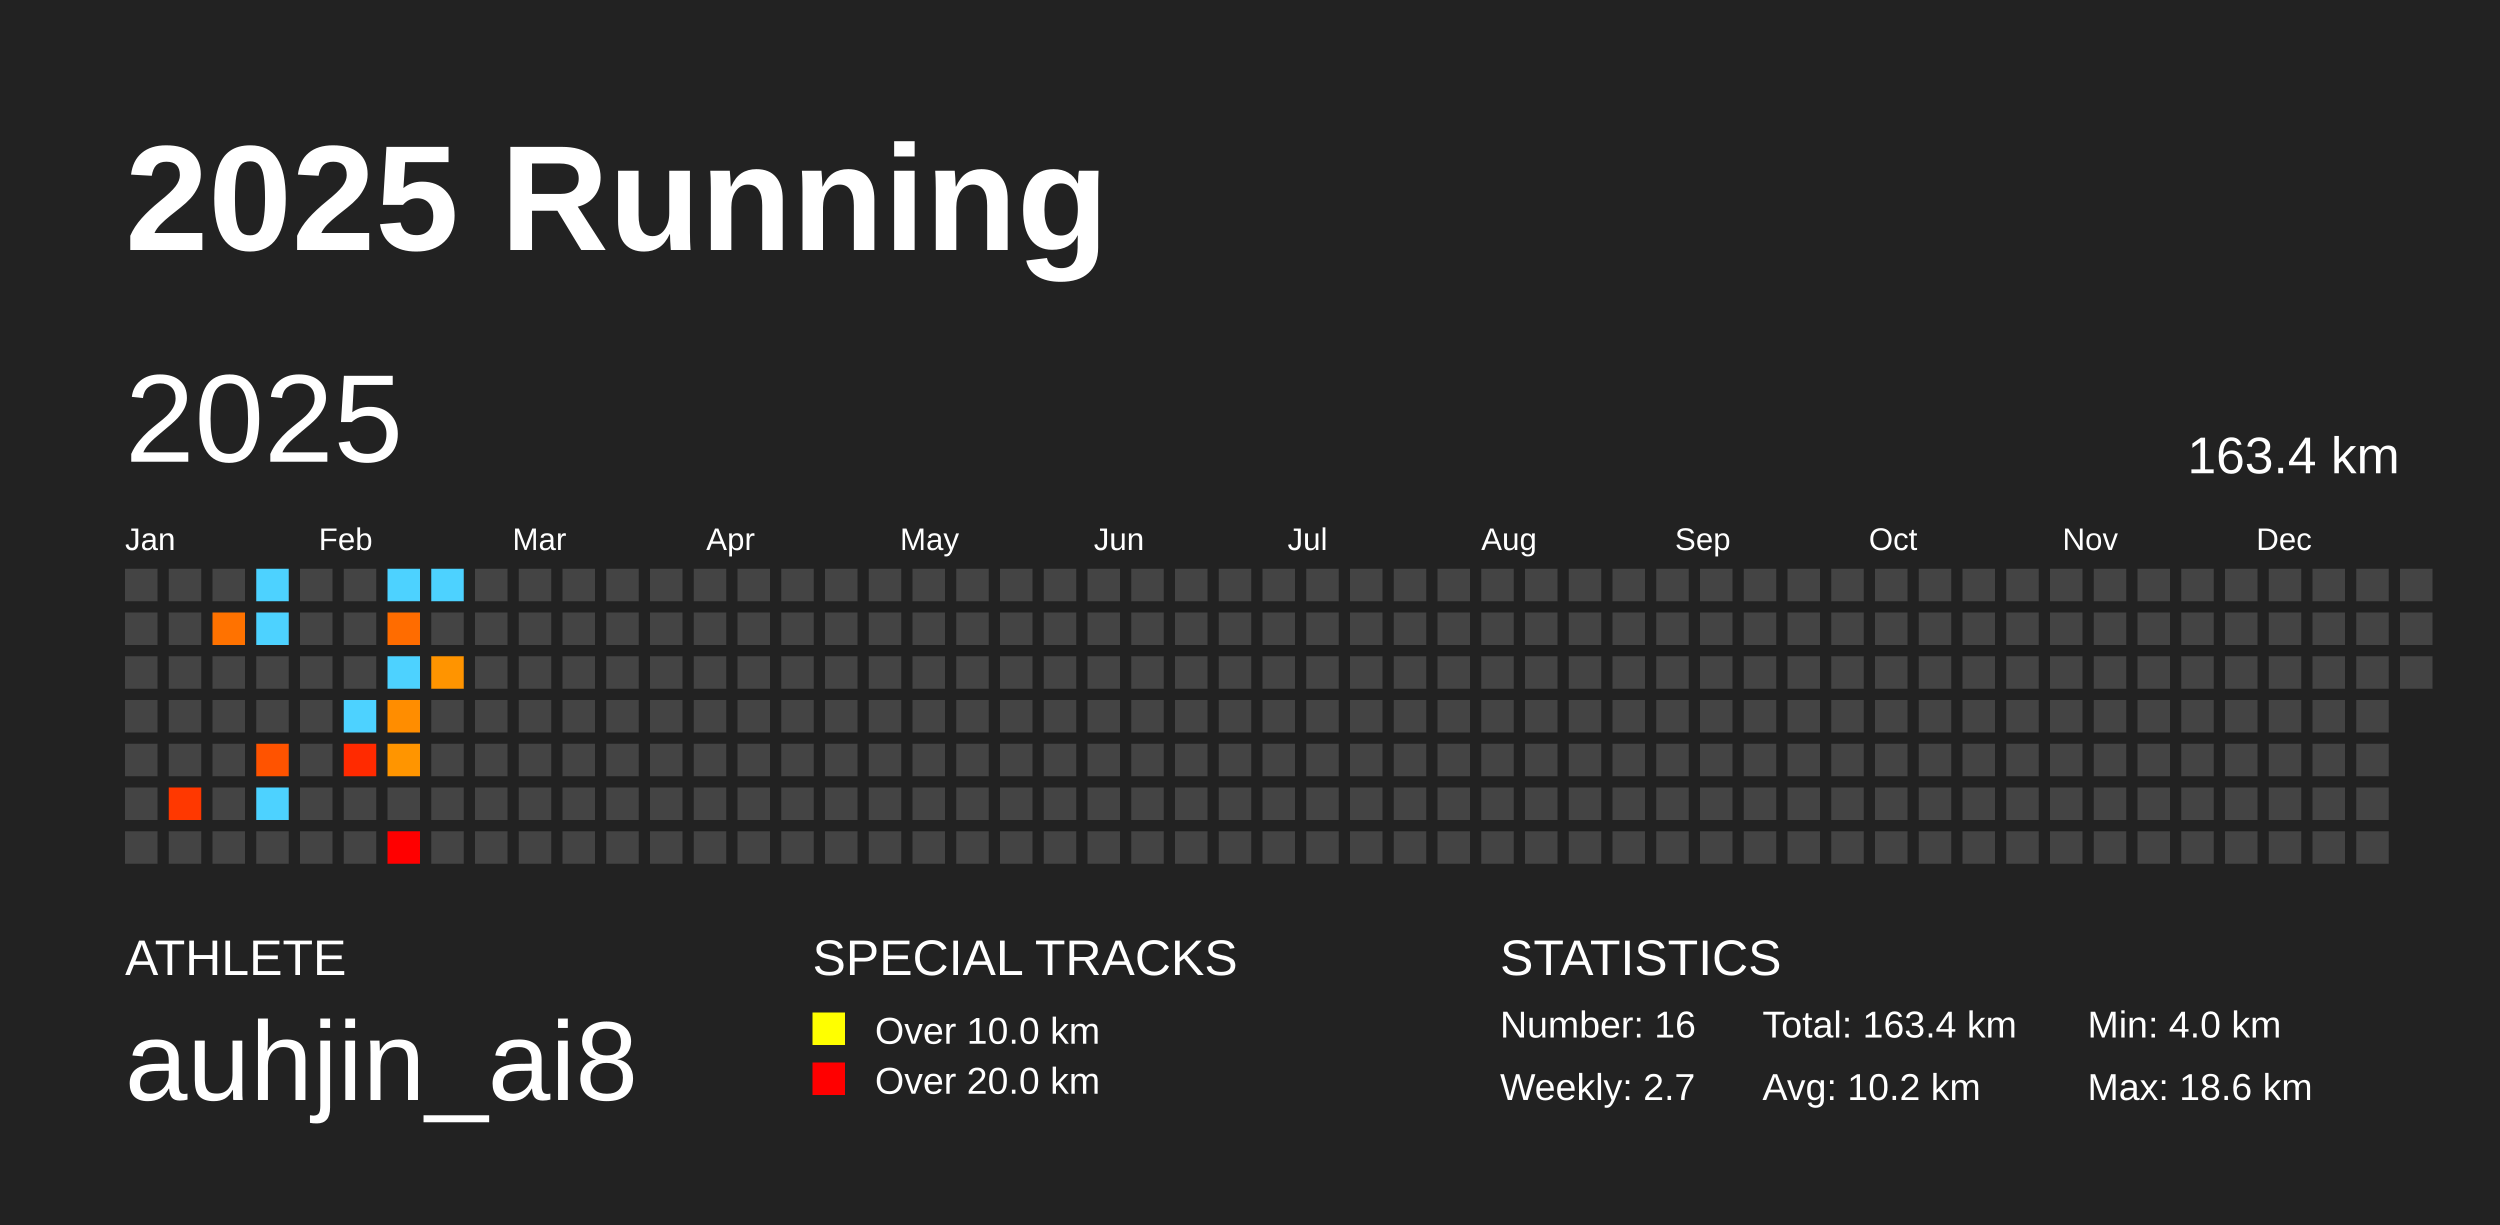
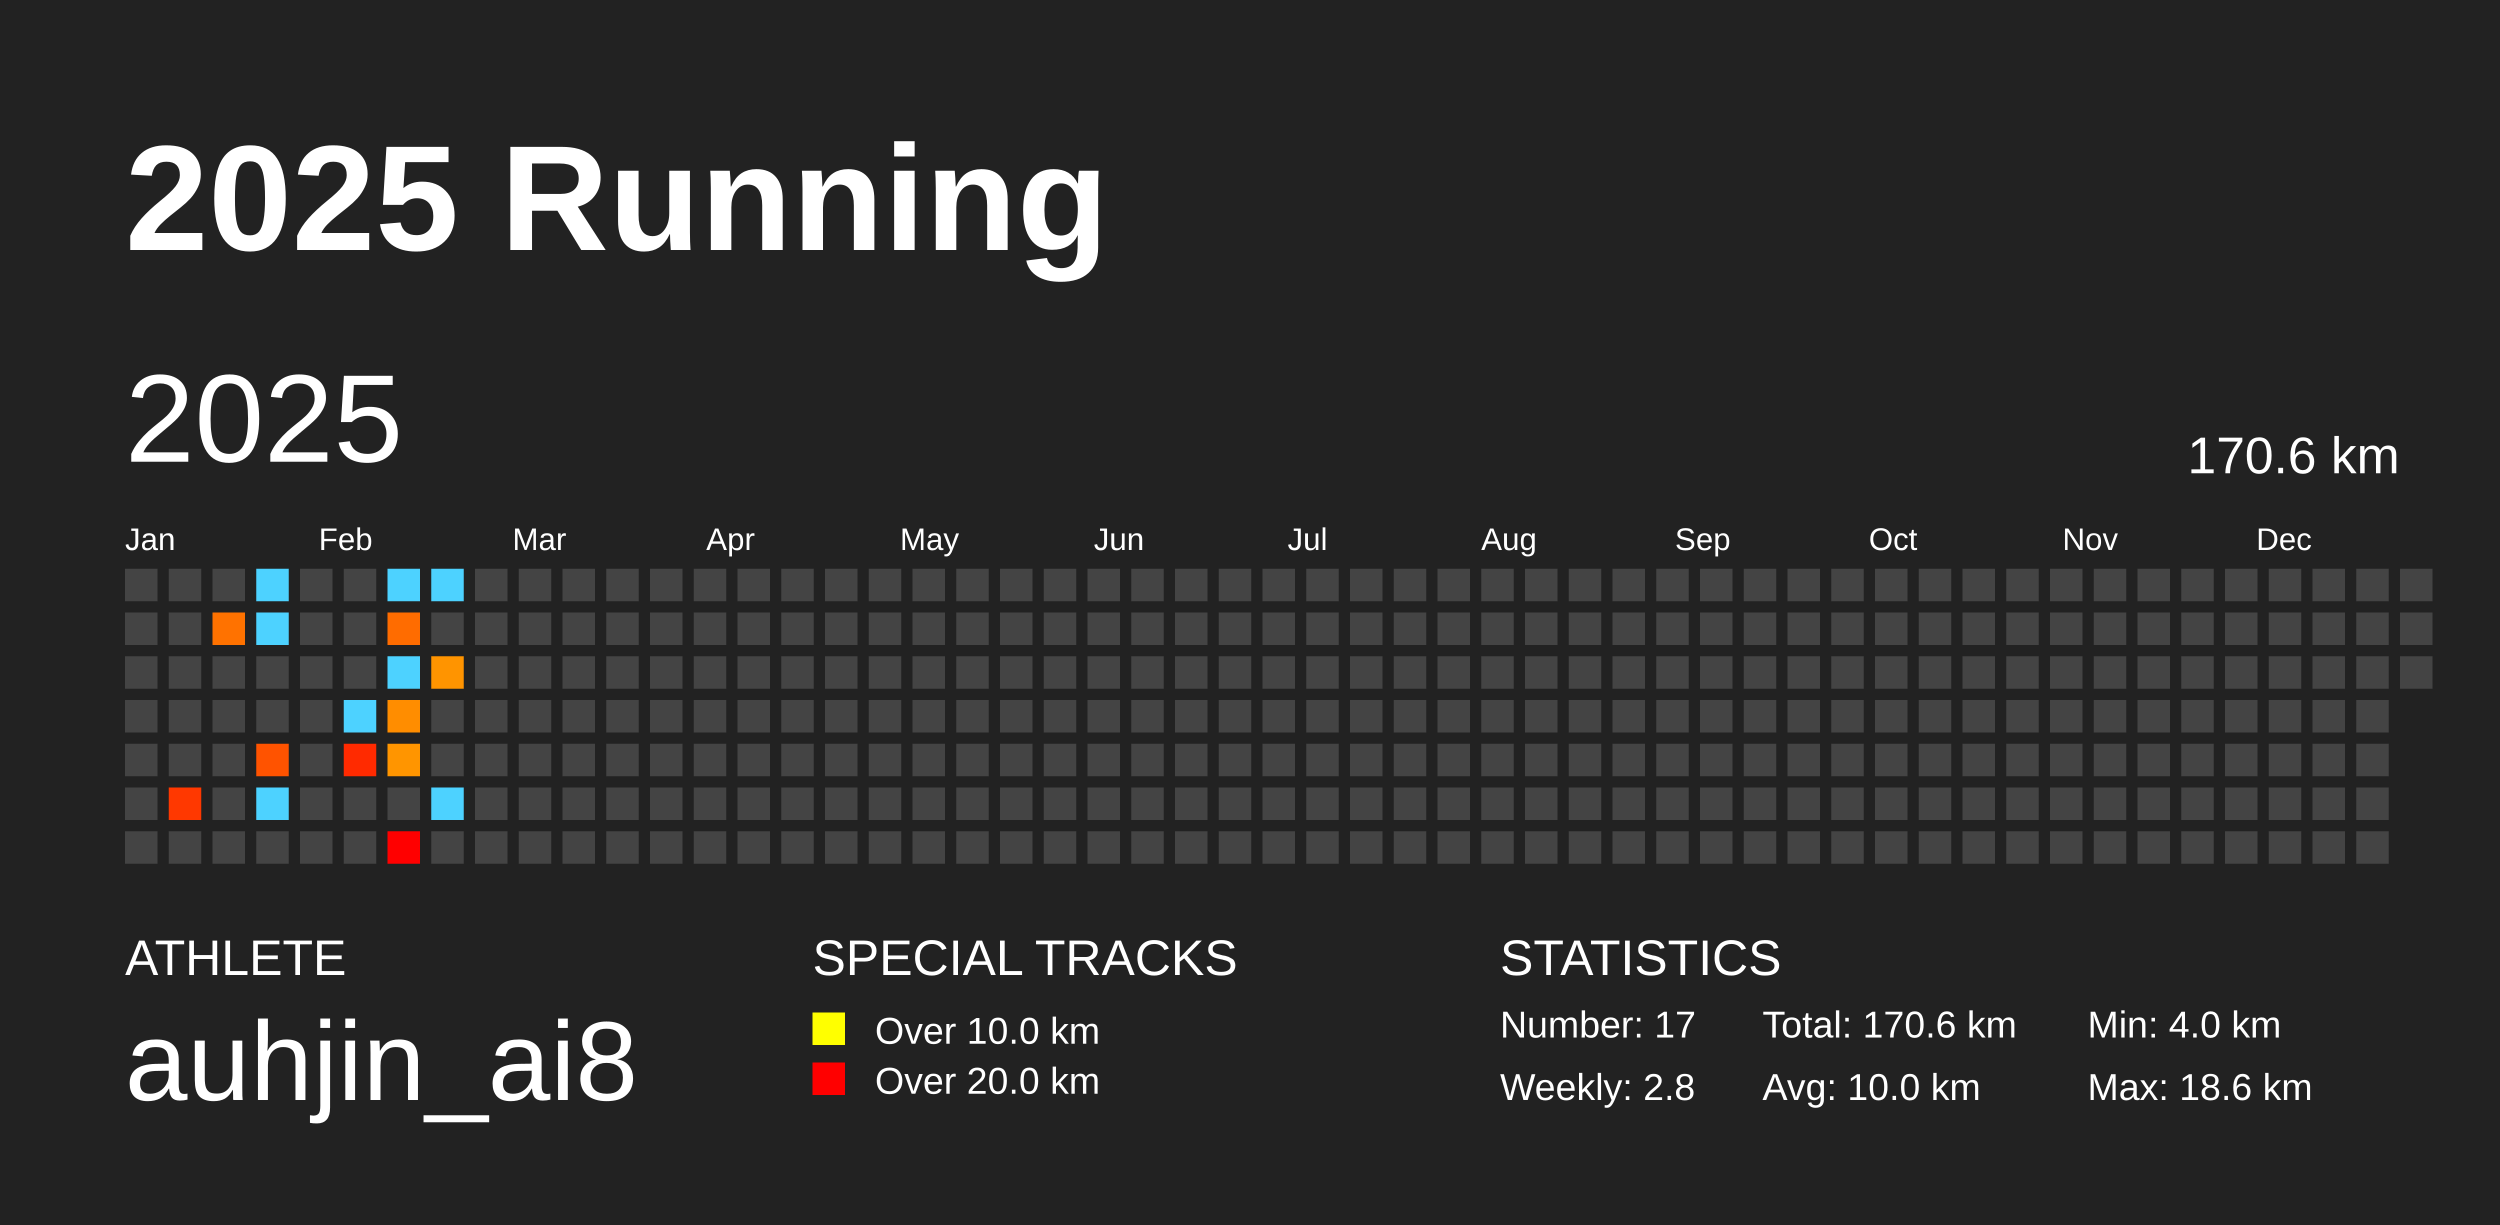
<svg xmlns="http://www.w3.org/2000/svg" baseProfile="full" height="98mm" version="1.1" viewBox="0,0,200,98" width="200mm">
  <defs />
  <rect fill="#222222" height="98" width="200" x="0" y="0" />
  <text fill="#FFFFFF" style="font-size:12px; font-family:Arial; font-weight:bold;" x="10" y="20">2025 Running</text>
  <text fill="#FFFFFF" style="font-size:4px; font-family:Arial" x="10" y="78">ATHLETE</text>
  <text fill="#FFFFFF" style="font-size:9px; font-family:Arial" x="10" y="88">auhjin_ai8</text>
  <text fill="#FFFFFF" style="font-size:4px; font-family:Arial" x="65" y="78">SPECIAL TRACKS</text>
  <rect fill="yellow" height="2.6" width="2.6" x="65" y="81" />
  <text fill="#FFFFFF" style="font-size:3px; font-family:Arial" x="70" y="83.5">Over 10.0 km</text>
  <rect fill="red" height="2.6" width="2.6" x="65" y="85" />
  <text fill="#FFFFFF" style="font-size:3px; font-family:Arial" x="70" y="87.5">Over 20.0 km</text>
  <text fill="#FFFFFF" style="font-size:4px; font-family:Arial" x="120" y="78">STATISTICS</text>
-   <text fill="#FFFFFF" style="font-size:3px; font-family:Arial" x="120" y="83">Number: 16</text>
-   <text fill="#FFFFFF" style="font-size:3px; font-family:Arial" x="120" y="88">Weekly: 2.7</text>
-   <text fill="#FFFFFF" style="font-size:3px; font-family:Arial" x="141" y="83">Total: 163.4 km</text>
-   <text fill="#FFFFFF" style="font-size:3px; font-family:Arial" x="141" y="88">Avg: 10.2 km</text>
+   <text fill="#FFFFFF" style="font-size:3px; font-family:Arial" x="120" y="83">Number: 17</text>
+   <text fill="#FFFFFF" style="font-size:3px; font-family:Arial" x="120" y="88">Weekly: 2.8</text>
+   <text fill="#FFFFFF" style="font-size:3px; font-family:Arial" x="141" y="83">Total: 170.6 km</text>
+   <text fill="#FFFFFF" style="font-size:3px; font-family:Arial" x="141" y="88">Avg: 10.0 km</text>
  <text fill="#FFFFFF" style="font-size:3px; font-family:Arial" x="167" y="83">Min: 4.0 km</text>
  <text fill="#FFFFFF" style="font-size:3px; font-family:Arial" x="167" y="88">Max: 18.6 km</text>
  <text dominant-baseline="hanging" fill="#FFFFFF" style="font-size:10.0px; font-family:Arial;" x="10" y="30">2025</text>
-   <text dominant-baseline="hanging" fill="#FFFFFF" style="font-size:4.125px; font-family:Arial;" x="175" y="35">163.4 km</text>
+   <text dominant-baseline="hanging" fill="#FFFFFF" style="font-size:4.125px; font-family:Arial;" x="175" y="35">170.6 km</text>
  <text fill="#FFFFFF" style="font-size:2.5px; font-family:Arial" x="10.0" y="44">Jan</text>
  <text fill="#FFFFFF" style="font-size:2.5px; font-family:Arial" x="25.5" y="44">Feb</text>
  <text fill="#FFFFFF" style="font-size:2.5px; font-family:Arial" x="41.0" y="44">Mar</text>
  <text fill="#FFFFFF" style="font-size:2.5px; font-family:Arial" x="56.5" y="44">Apr</text>
  <text fill="#FFFFFF" style="font-size:2.5px; font-family:Arial" x="72.0" y="44">May</text>
  <text fill="#FFFFFF" style="font-size:2.5px; font-family:Arial" x="87.5" y="44">Jun</text>
  <text fill="#FFFFFF" style="font-size:2.5px; font-family:Arial" x="103.0" y="44">Jul</text>
  <text fill="#FFFFFF" style="font-size:2.5px; font-family:Arial" x="118.5" y="44">Aug</text>
  <text fill="#FFFFFF" style="font-size:2.5px; font-family:Arial" x="134.0" y="44">Sep</text>
  <text fill="#FFFFFF" style="font-size:2.5px; font-family:Arial" x="149.5" y="44">Oct</text>
  <text fill="#FFFFFF" style="font-size:2.5px; font-family:Arial" x="165.0" y="44">Nov</text>
  <text fill="#FFFFFF" style="font-size:2.5px; font-family:Arial" x="180.5" y="44">Dec</text>
  <rect fill="#444444" height="2.6" width="2.6" x="10.0" y="45.5" />
  <rect fill="#444444" height="2.6" width="2.6" x="10.0" y="49.0" />
  <rect fill="#444444" height="2.6" width="2.6" x="10.0" y="52.5" />
  <rect fill="#444444" height="2.6" width="2.6" x="10.0" y="56.0" />
  <rect fill="#444444" height="2.6" width="2.6" x="10.0" y="59.5" />
  <rect fill="#444444" height="2.6" width="2.6" x="10.0" y="63.0" />
  <rect fill="#444444" height="2.6" width="2.6" x="10.0" y="66.5" />
  <rect fill="#444444" height="2.6" width="2.6" x="13.5" y="45.5" />
  <rect fill="#444444" height="2.6" width="2.6" x="13.5" y="49.0" />
  <rect fill="#444444" height="2.6" width="2.6" x="13.5" y="52.5" />
  <rect fill="#444444" height="2.6" width="2.6" x="13.5" y="56.0" />
  <rect fill="#444444" height="2.6" width="2.6" x="13.5" y="59.5" />
  <rect fill="#ff3800" height="2.6" width="2.6" x="13.5" y="63.0" />
  <rect fill="#444444" height="2.6" width="2.6" x="13.5" y="66.5" />
  <rect fill="#444444" height="2.6" width="2.6" x="17.0" y="45.5" />
  <rect fill="#ff7200" height="2.6" width="2.6" x="17.0" y="49.0" />
  <rect fill="#444444" height="2.6" width="2.6" x="17.0" y="52.5" />
  <rect fill="#444444" height="2.6" width="2.6" x="17.0" y="56.0" />
  <rect fill="#444444" height="2.6" width="2.6" x="17.0" y="59.5" />
  <rect fill="#444444" height="2.6" width="2.6" x="17.0" y="63.0" />
  <rect fill="#444444" height="2.6" width="2.6" x="17.0" y="66.5" />
  <rect fill="#4dd2ff" height="2.6" width="2.6" x="20.5" y="45.5" />
  <rect fill="#4dd2ff" height="2.6" width="2.6" x="20.5" y="49.0" />
  <rect fill="#444444" height="2.6" width="2.6" x="20.5" y="52.5" />
  <rect fill="#444444" height="2.6" width="2.6" x="20.5" y="56.0" />
  <rect fill="#ff5300" height="2.6" width="2.6" x="20.5" y="59.5" />
  <rect fill="#4dd2ff" height="2.6" width="2.6" x="20.5" y="63.0" />
  <rect fill="#444444" height="2.6" width="2.6" x="20.5" y="66.5" />
  <rect fill="#444444" height="2.6" width="2.6" x="24.0" y="45.5" />
  <rect fill="#444444" height="2.6" width="2.6" x="24.0" y="49.0" />
  <rect fill="#444444" height="2.6" width="2.6" x="24.0" y="52.5" />
  <rect fill="#444444" height="2.6" width="2.6" x="24.0" y="56.0" />
  <rect fill="#444444" height="2.6" width="2.6" x="24.0" y="59.5" />
  <rect fill="#444444" height="2.6" width="2.6" x="24.0" y="63.0" />
  <rect fill="#444444" height="2.6" width="2.6" x="24.0" y="66.5" />
  <rect fill="#444444" height="2.6" width="2.6" x="27.5" y="45.5" />
  <rect fill="#444444" height="2.6" width="2.6" x="27.5" y="49.0" />
  <rect fill="#444444" height="2.6" width="2.6" x="27.5" y="52.5" />
  <rect fill="#4dd2ff" height="2.6" width="2.6" x="27.5" y="56.0" />
  <rect fill="#ff2a00" height="2.6" width="2.6" x="27.5" y="59.5" />
  <rect fill="#444444" height="2.6" width="2.6" x="27.5" y="63.0" />
  <rect fill="#444444" height="2.6" width="2.6" x="27.5" y="66.5" />
  <rect fill="#4dd2ff" height="2.6" width="2.6" x="31.0" y="45.5" />
  <rect fill="#ff6c00" height="2.6" width="2.6" x="31.0" y="49.0" />
  <rect fill="#4dd2ff" height="2.6" width="2.6" x="31.0" y="52.5" />
  <rect fill="#ff8d00" height="2.6" width="2.6" x="31.0" y="56.0" />
  <rect fill="#ff9500" height="2.6" width="2.6" x="31.0" y="59.5" />
  <rect fill="#444444" height="2.6" width="2.6" x="31.0" y="63.0" />
  <rect fill="#ff0000" height="2.6" width="2.6" x="31.0" y="66.5" />
  <rect fill="#4dd2ff" height="2.6" width="2.6" x="34.5" y="45.5" />
  <rect fill="#444444" height="2.6" width="2.6" x="34.5" y="49.0" />
  <rect fill="#ff9400" height="2.6" width="2.6" x="34.5" y="52.5" />
  <rect fill="#444444" height="2.6" width="2.6" x="34.5" y="56.0" />
  <rect fill="#444444" height="2.6" width="2.6" x="34.5" y="59.5" />
-   <rect fill="#444444" height="2.6" width="2.6" x="34.5" y="63.0" />
+   <rect fill="#4dd2ff" height="2.6" width="2.6" x="34.5" y="63.0" />
  <rect fill="#444444" height="2.6" width="2.6" x="34.5" y="66.5" />
  <rect fill="#444444" height="2.6" width="2.6" x="38.0" y="45.5" />
  <rect fill="#444444" height="2.6" width="2.6" x="38.0" y="49.0" />
  <rect fill="#444444" height="2.6" width="2.6" x="38.0" y="52.5" />
  <rect fill="#444444" height="2.6" width="2.6" x="38.0" y="56.0" />
  <rect fill="#444444" height="2.6" width="2.6" x="38.0" y="59.5" />
  <rect fill="#444444" height="2.6" width="2.6" x="38.0" y="63.0" />
  <rect fill="#444444" height="2.6" width="2.6" x="38.0" y="66.5" />
  <rect fill="#444444" height="2.6" width="2.6" x="41.5" y="45.5" />
  <rect fill="#444444" height="2.6" width="2.6" x="41.5" y="49.0" />
  <rect fill="#444444" height="2.6" width="2.6" x="41.5" y="52.5" />
  <rect fill="#444444" height="2.6" width="2.6" x="41.5" y="56.0" />
  <rect fill="#444444" height="2.6" width="2.6" x="41.5" y="59.5" />
  <rect fill="#444444" height="2.6" width="2.6" x="41.5" y="63.0" />
  <rect fill="#444444" height="2.6" width="2.6" x="41.5" y="66.5" />
  <rect fill="#444444" height="2.6" width="2.6" x="45.0" y="45.5" />
  <rect fill="#444444" height="2.6" width="2.6" x="45.0" y="49.0" />
  <rect fill="#444444" height="2.6" width="2.6" x="45.0" y="52.5" />
  <rect fill="#444444" height="2.6" width="2.6" x="45.0" y="56.0" />
  <rect fill="#444444" height="2.6" width="2.6" x="45.0" y="59.5" />
  <rect fill="#444444" height="2.6" width="2.6" x="45.0" y="63.0" />
  <rect fill="#444444" height="2.6" width="2.6" x="45.0" y="66.5" />
  <rect fill="#444444" height="2.6" width="2.6" x="48.5" y="45.5" />
  <rect fill="#444444" height="2.6" width="2.6" x="48.5" y="49.0" />
  <rect fill="#444444" height="2.6" width="2.6" x="48.5" y="52.5" />
  <rect fill="#444444" height="2.6" width="2.6" x="48.5" y="56.0" />
  <rect fill="#444444" height="2.6" width="2.6" x="48.5" y="59.5" />
  <rect fill="#444444" height="2.6" width="2.6" x="48.5" y="63.0" />
  <rect fill="#444444" height="2.6" width="2.6" x="48.5" y="66.5" />
  <rect fill="#444444" height="2.6" width="2.6" x="52.0" y="45.5" />
  <rect fill="#444444" height="2.6" width="2.6" x="52.0" y="49.0" />
  <rect fill="#444444" height="2.6" width="2.6" x="52.0" y="52.5" />
  <rect fill="#444444" height="2.6" width="2.6" x="52.0" y="56.0" />
  <rect fill="#444444" height="2.6" width="2.6" x="52.0" y="59.5" />
  <rect fill="#444444" height="2.6" width="2.6" x="52.0" y="63.0" />
  <rect fill="#444444" height="2.6" width="2.6" x="52.0" y="66.5" />
  <rect fill="#444444" height="2.6" width="2.6" x="55.5" y="45.5" />
  <rect fill="#444444" height="2.6" width="2.6" x="55.5" y="49.0" />
  <rect fill="#444444" height="2.6" width="2.6" x="55.5" y="52.5" />
  <rect fill="#444444" height="2.6" width="2.6" x="55.5" y="56.0" />
  <rect fill="#444444" height="2.6" width="2.6" x="55.5" y="59.5" />
  <rect fill="#444444" height="2.6" width="2.6" x="55.5" y="63.0" />
  <rect fill="#444444" height="2.6" width="2.6" x="55.5" y="66.5" />
  <rect fill="#444444" height="2.6" width="2.6" x="59.0" y="45.5" />
  <rect fill="#444444" height="2.6" width="2.6" x="59.0" y="49.0" />
  <rect fill="#444444" height="2.6" width="2.6" x="59.0" y="52.5" />
  <rect fill="#444444" height="2.6" width="2.6" x="59.0" y="56.0" />
  <rect fill="#444444" height="2.6" width="2.6" x="59.0" y="59.5" />
  <rect fill="#444444" height="2.6" width="2.6" x="59.0" y="63.0" />
  <rect fill="#444444" height="2.6" width="2.6" x="59.0" y="66.5" />
  <rect fill="#444444" height="2.6" width="2.6" x="62.5" y="45.5" />
  <rect fill="#444444" height="2.6" width="2.6" x="62.5" y="49.0" />
  <rect fill="#444444" height="2.6" width="2.6" x="62.5" y="52.5" />
  <rect fill="#444444" height="2.6" width="2.6" x="62.5" y="56.0" />
  <rect fill="#444444" height="2.6" width="2.6" x="62.5" y="59.5" />
  <rect fill="#444444" height="2.6" width="2.6" x="62.5" y="63.0" />
  <rect fill="#444444" height="2.6" width="2.6" x="62.5" y="66.5" />
  <rect fill="#444444" height="2.6" width="2.6" x="66.0" y="45.5" />
  <rect fill="#444444" height="2.6" width="2.6" x="66.0" y="49.0" />
  <rect fill="#444444" height="2.6" width="2.6" x="66.0" y="52.5" />
  <rect fill="#444444" height="2.6" width="2.6" x="66.0" y="56.0" />
  <rect fill="#444444" height="2.6" width="2.6" x="66.0" y="59.5" />
  <rect fill="#444444" height="2.6" width="2.6" x="66.0" y="63.0" />
  <rect fill="#444444" height="2.6" width="2.6" x="66.0" y="66.5" />
  <rect fill="#444444" height="2.6" width="2.6" x="69.5" y="45.5" />
  <rect fill="#444444" height="2.6" width="2.6" x="69.5" y="49.0" />
  <rect fill="#444444" height="2.6" width="2.6" x="69.5" y="52.5" />
  <rect fill="#444444" height="2.6" width="2.6" x="69.5" y="56.0" />
  <rect fill="#444444" height="2.6" width="2.6" x="69.5" y="59.5" />
  <rect fill="#444444" height="2.6" width="2.6" x="69.5" y="63.0" />
  <rect fill="#444444" height="2.6" width="2.6" x="69.5" y="66.5" />
  <rect fill="#444444" height="2.6" width="2.6" x="73.0" y="45.5" />
  <rect fill="#444444" height="2.6" width="2.6" x="73.0" y="49.0" />
  <rect fill="#444444" height="2.6" width="2.6" x="73.0" y="52.5" />
  <rect fill="#444444" height="2.6" width="2.6" x="73.0" y="56.0" />
  <rect fill="#444444" height="2.6" width="2.6" x="73.0" y="59.5" />
  <rect fill="#444444" height="2.6" width="2.6" x="73.0" y="63.0" />
  <rect fill="#444444" height="2.6" width="2.6" x="73.0" y="66.5" />
  <rect fill="#444444" height="2.6" width="2.6" x="76.5" y="45.5" />
  <rect fill="#444444" height="2.6" width="2.6" x="76.5" y="49.0" />
  <rect fill="#444444" height="2.6" width="2.6" x="76.5" y="52.5" />
  <rect fill="#444444" height="2.6" width="2.6" x="76.5" y="56.0" />
  <rect fill="#444444" height="2.6" width="2.6" x="76.5" y="59.5" />
  <rect fill="#444444" height="2.6" width="2.6" x="76.5" y="63.0" />
  <rect fill="#444444" height="2.6" width="2.6" x="76.5" y="66.5" />
  <rect fill="#444444" height="2.6" width="2.6" x="80.0" y="45.5" />
  <rect fill="#444444" height="2.6" width="2.6" x="80.0" y="49.0" />
  <rect fill="#444444" height="2.6" width="2.6" x="80.0" y="52.5" />
  <rect fill="#444444" height="2.6" width="2.6" x="80.0" y="56.0" />
  <rect fill="#444444" height="2.6" width="2.6" x="80.0" y="59.5" />
  <rect fill="#444444" height="2.6" width="2.6" x="80.0" y="63.0" />
  <rect fill="#444444" height="2.6" width="2.6" x="80.0" y="66.5" />
  <rect fill="#444444" height="2.6" width="2.6" x="83.5" y="45.5" />
  <rect fill="#444444" height="2.6" width="2.6" x="83.5" y="49.0" />
  <rect fill="#444444" height="2.6" width="2.6" x="83.5" y="52.5" />
  <rect fill="#444444" height="2.6" width="2.6" x="83.5" y="56.0" />
  <rect fill="#444444" height="2.6" width="2.6" x="83.5" y="59.5" />
  <rect fill="#444444" height="2.6" width="2.6" x="83.5" y="63.0" />
  <rect fill="#444444" height="2.6" width="2.6" x="83.5" y="66.5" />
  <rect fill="#444444" height="2.6" width="2.6" x="87.0" y="45.5" />
  <rect fill="#444444" height="2.6" width="2.6" x="87.0" y="49.0" />
  <rect fill="#444444" height="2.6" width="2.6" x="87.0" y="52.5" />
  <rect fill="#444444" height="2.6" width="2.6" x="87.0" y="56.0" />
  <rect fill="#444444" height="2.6" width="2.6" x="87.0" y="59.5" />
  <rect fill="#444444" height="2.6" width="2.6" x="87.0" y="63.0" />
  <rect fill="#444444" height="2.6" width="2.6" x="87.0" y="66.5" />
  <rect fill="#444444" height="2.6" width="2.6" x="90.5" y="45.5" />
  <rect fill="#444444" height="2.6" width="2.6" x="90.5" y="49.0" />
  <rect fill="#444444" height="2.6" width="2.6" x="90.5" y="52.5" />
  <rect fill="#444444" height="2.6" width="2.6" x="90.5" y="56.0" />
  <rect fill="#444444" height="2.6" width="2.6" x="90.5" y="59.5" />
  <rect fill="#444444" height="2.6" width="2.6" x="90.5" y="63.0" />
  <rect fill="#444444" height="2.6" width="2.6" x="90.5" y="66.5" />
  <rect fill="#444444" height="2.6" width="2.6" x="94.0" y="45.5" />
  <rect fill="#444444" height="2.6" width="2.6" x="94.0" y="49.0" />
  <rect fill="#444444" height="2.6" width="2.6" x="94.0" y="52.5" />
  <rect fill="#444444" height="2.6" width="2.6" x="94.0" y="56.0" />
  <rect fill="#444444" height="2.6" width="2.6" x="94.0" y="59.5" />
  <rect fill="#444444" height="2.6" width="2.6" x="94.0" y="63.0" />
  <rect fill="#444444" height="2.6" width="2.6" x="94.0" y="66.5" />
  <rect fill="#444444" height="2.6" width="2.6" x="97.5" y="45.5" />
  <rect fill="#444444" height="2.6" width="2.6" x="97.5" y="49.0" />
  <rect fill="#444444" height="2.6" width="2.6" x="97.5" y="52.5" />
  <rect fill="#444444" height="2.6" width="2.6" x="97.5" y="56.0" />
  <rect fill="#444444" height="2.6" width="2.6" x="97.5" y="59.5" />
  <rect fill="#444444" height="2.6" width="2.6" x="97.5" y="63.0" />
  <rect fill="#444444" height="2.6" width="2.6" x="97.5" y="66.5" />
  <rect fill="#444444" height="2.6" width="2.6" x="101.0" y="45.5" />
  <rect fill="#444444" height="2.6" width="2.6" x="101.0" y="49.0" />
  <rect fill="#444444" height="2.6" width="2.6" x="101.0" y="52.5" />
  <rect fill="#444444" height="2.6" width="2.6" x="101.0" y="56.0" />
  <rect fill="#444444" height="2.6" width="2.6" x="101.0" y="59.5" />
  <rect fill="#444444" height="2.6" width="2.6" x="101.0" y="63.0" />
  <rect fill="#444444" height="2.6" width="2.6" x="101.0" y="66.5" />
  <rect fill="#444444" height="2.6" width="2.6" x="104.5" y="45.5" />
  <rect fill="#444444" height="2.6" width="2.6" x="104.5" y="49.0" />
  <rect fill="#444444" height="2.6" width="2.6" x="104.5" y="52.5" />
  <rect fill="#444444" height="2.6" width="2.6" x="104.5" y="56.0" />
  <rect fill="#444444" height="2.6" width="2.6" x="104.5" y="59.5" />
  <rect fill="#444444" height="2.6" width="2.6" x="104.5" y="63.0" />
  <rect fill="#444444" height="2.6" width="2.6" x="104.5" y="66.5" />
  <rect fill="#444444" height="2.6" width="2.6" x="108.0" y="45.5" />
  <rect fill="#444444" height="2.6" width="2.6" x="108.0" y="49.0" />
  <rect fill="#444444" height="2.6" width="2.6" x="108.0" y="52.5" />
  <rect fill="#444444" height="2.6" width="2.6" x="108.0" y="56.0" />
  <rect fill="#444444" height="2.6" width="2.6" x="108.0" y="59.5" />
  <rect fill="#444444" height="2.6" width="2.6" x="108.0" y="63.0" />
  <rect fill="#444444" height="2.6" width="2.6" x="108.0" y="66.5" />
  <rect fill="#444444" height="2.6" width="2.6" x="111.5" y="45.5" />
  <rect fill="#444444" height="2.6" width="2.6" x="111.5" y="49.0" />
  <rect fill="#444444" height="2.6" width="2.6" x="111.5" y="52.5" />
  <rect fill="#444444" height="2.6" width="2.6" x="111.5" y="56.0" />
  <rect fill="#444444" height="2.6" width="2.6" x="111.5" y="59.5" />
  <rect fill="#444444" height="2.6" width="2.6" x="111.5" y="63.0" />
  <rect fill="#444444" height="2.6" width="2.6" x="111.5" y="66.5" />
  <rect fill="#444444" height="2.6" width="2.6" x="115.0" y="45.5" />
  <rect fill="#444444" height="2.6" width="2.6" x="115.0" y="49.0" />
  <rect fill="#444444" height="2.6" width="2.6" x="115.0" y="52.5" />
  <rect fill="#444444" height="2.6" width="2.6" x="115.0" y="56.0" />
  <rect fill="#444444" height="2.6" width="2.6" x="115.0" y="59.5" />
  <rect fill="#444444" height="2.6" width="2.6" x="115.0" y="63.0" />
  <rect fill="#444444" height="2.6" width="2.6" x="115.0" y="66.5" />
  <rect fill="#444444" height="2.6" width="2.6" x="118.5" y="45.5" />
  <rect fill="#444444" height="2.6" width="2.6" x="118.5" y="49.0" />
  <rect fill="#444444" height="2.6" width="2.6" x="118.5" y="52.5" />
  <rect fill="#444444" height="2.6" width="2.6" x="118.5" y="56.0" />
  <rect fill="#444444" height="2.6" width="2.6" x="118.5" y="59.5" />
  <rect fill="#444444" height="2.6" width="2.6" x="118.5" y="63.0" />
  <rect fill="#444444" height="2.6" width="2.6" x="118.5" y="66.5" />
  <rect fill="#444444" height="2.6" width="2.6" x="122.0" y="45.5" />
  <rect fill="#444444" height="2.6" width="2.6" x="122.0" y="49.0" />
  <rect fill="#444444" height="2.6" width="2.6" x="122.0" y="52.5" />
  <rect fill="#444444" height="2.6" width="2.6" x="122.0" y="56.0" />
  <rect fill="#444444" height="2.6" width="2.6" x="122.0" y="59.5" />
  <rect fill="#444444" height="2.6" width="2.6" x="122.0" y="63.0" />
  <rect fill="#444444" height="2.6" width="2.6" x="122.0" y="66.5" />
  <rect fill="#444444" height="2.6" width="2.6" x="125.5" y="45.5" />
  <rect fill="#444444" height="2.6" width="2.6" x="125.5" y="49.0" />
  <rect fill="#444444" height="2.6" width="2.6" x="125.5" y="52.5" />
  <rect fill="#444444" height="2.6" width="2.6" x="125.5" y="56.0" />
  <rect fill="#444444" height="2.6" width="2.6" x="125.5" y="59.5" />
  <rect fill="#444444" height="2.6" width="2.6" x="125.5" y="63.0" />
  <rect fill="#444444" height="2.6" width="2.6" x="125.5" y="66.5" />
  <rect fill="#444444" height="2.6" width="2.6" x="129.0" y="45.5" />
  <rect fill="#444444" height="2.6" width="2.6" x="129.0" y="49.0" />
  <rect fill="#444444" height="2.6" width="2.6" x="129.0" y="52.5" />
  <rect fill="#444444" height="2.6" width="2.6" x="129.0" y="56.0" />
  <rect fill="#444444" height="2.6" width="2.6" x="129.0" y="59.5" />
  <rect fill="#444444" height="2.6" width="2.6" x="129.0" y="63.0" />
  <rect fill="#444444" height="2.6" width="2.6" x="129.0" y="66.5" />
  <rect fill="#444444" height="2.6" width="2.6" x="132.5" y="45.5" />
  <rect fill="#444444" height="2.6" width="2.6" x="132.5" y="49.0" />
  <rect fill="#444444" height="2.6" width="2.6" x="132.5" y="52.5" />
  <rect fill="#444444" height="2.6" width="2.6" x="132.5" y="56.0" />
  <rect fill="#444444" height="2.6" width="2.6" x="132.5" y="59.5" />
  <rect fill="#444444" height="2.6" width="2.6" x="132.5" y="63.0" />
  <rect fill="#444444" height="2.6" width="2.6" x="132.5" y="66.5" />
  <rect fill="#444444" height="2.6" width="2.6" x="136.0" y="45.5" />
  <rect fill="#444444" height="2.6" width="2.6" x="136.0" y="49.0" />
  <rect fill="#444444" height="2.6" width="2.6" x="136.0" y="52.5" />
  <rect fill="#444444" height="2.6" width="2.6" x="136.0" y="56.0" />
  <rect fill="#444444" height="2.6" width="2.6" x="136.0" y="59.5" />
  <rect fill="#444444" height="2.6" width="2.6" x="136.0" y="63.0" />
  <rect fill="#444444" height="2.6" width="2.6" x="136.0" y="66.5" />
  <rect fill="#444444" height="2.6" width="2.6" x="139.5" y="45.5" />
  <rect fill="#444444" height="2.6" width="2.6" x="139.5" y="49.0" />
  <rect fill="#444444" height="2.6" width="2.6" x="139.5" y="52.5" />
  <rect fill="#444444" height="2.6" width="2.6" x="139.5" y="56.0" />
  <rect fill="#444444" height="2.6" width="2.6" x="139.5" y="59.5" />
  <rect fill="#444444" height="2.6" width="2.6" x="139.5" y="63.0" />
  <rect fill="#444444" height="2.6" width="2.6" x="139.5" y="66.5" />
  <rect fill="#444444" height="2.6" width="2.6" x="143.0" y="45.5" />
  <rect fill="#444444" height="2.6" width="2.6" x="143.0" y="49.0" />
  <rect fill="#444444" height="2.6" width="2.6" x="143.0" y="52.5" />
  <rect fill="#444444" height="2.6" width="2.6" x="143.0" y="56.0" />
  <rect fill="#444444" height="2.6" width="2.6" x="143.0" y="59.5" />
  <rect fill="#444444" height="2.6" width="2.6" x="143.0" y="63.0" />
  <rect fill="#444444" height="2.6" width="2.6" x="143.0" y="66.5" />
  <rect fill="#444444" height="2.6" width="2.6" x="146.5" y="45.5" />
  <rect fill="#444444" height="2.6" width="2.6" x="146.5" y="49.0" />
  <rect fill="#444444" height="2.6" width="2.6" x="146.5" y="52.5" />
  <rect fill="#444444" height="2.6" width="2.6" x="146.5" y="56.0" />
  <rect fill="#444444" height="2.6" width="2.6" x="146.5" y="59.5" />
  <rect fill="#444444" height="2.6" width="2.6" x="146.5" y="63.0" />
  <rect fill="#444444" height="2.6" width="2.6" x="146.5" y="66.5" />
  <rect fill="#444444" height="2.6" width="2.6" x="150.0" y="45.5" />
  <rect fill="#444444" height="2.6" width="2.6" x="150.0" y="49.0" />
  <rect fill="#444444" height="2.6" width="2.6" x="150.0" y="52.5" />
  <rect fill="#444444" height="2.6" width="2.6" x="150.0" y="56.0" />
  <rect fill="#444444" height="2.6" width="2.6" x="150.0" y="59.5" />
  <rect fill="#444444" height="2.6" width="2.6" x="150.0" y="63.0" />
  <rect fill="#444444" height="2.6" width="2.6" x="150.0" y="66.5" />
  <rect fill="#444444" height="2.6" width="2.6" x="153.5" y="45.5" />
  <rect fill="#444444" height="2.6" width="2.6" x="153.5" y="49.0" />
  <rect fill="#444444" height="2.6" width="2.6" x="153.5" y="52.5" />
  <rect fill="#444444" height="2.6" width="2.6" x="153.5" y="56.0" />
  <rect fill="#444444" height="2.6" width="2.6" x="153.5" y="59.5" />
  <rect fill="#444444" height="2.6" width="2.6" x="153.5" y="63.0" />
  <rect fill="#444444" height="2.6" width="2.6" x="153.5" y="66.5" />
  <rect fill="#444444" height="2.6" width="2.6" x="157.0" y="45.5" />
  <rect fill="#444444" height="2.6" width="2.6" x="157.0" y="49.0" />
  <rect fill="#444444" height="2.6" width="2.6" x="157.0" y="52.5" />
  <rect fill="#444444" height="2.6" width="2.6" x="157.0" y="56.0" />
  <rect fill="#444444" height="2.6" width="2.6" x="157.0" y="59.5" />
  <rect fill="#444444" height="2.6" width="2.6" x="157.0" y="63.0" />
  <rect fill="#444444" height="2.6" width="2.6" x="157.0" y="66.5" />
  <rect fill="#444444" height="2.6" width="2.6" x="160.5" y="45.5" />
  <rect fill="#444444" height="2.6" width="2.6" x="160.5" y="49.0" />
  <rect fill="#444444" height="2.6" width="2.6" x="160.5" y="52.5" />
  <rect fill="#444444" height="2.6" width="2.6" x="160.5" y="56.0" />
  <rect fill="#444444" height="2.6" width="2.6" x="160.5" y="59.5" />
  <rect fill="#444444" height="2.6" width="2.6" x="160.5" y="63.0" />
  <rect fill="#444444" height="2.6" width="2.6" x="160.5" y="66.5" />
  <rect fill="#444444" height="2.6" width="2.6" x="164.0" y="45.5" />
  <rect fill="#444444" height="2.6" width="2.6" x="164.0" y="49.0" />
  <rect fill="#444444" height="2.6" width="2.6" x="164.0" y="52.5" />
  <rect fill="#444444" height="2.6" width="2.6" x="164.0" y="56.0" />
  <rect fill="#444444" height="2.6" width="2.6" x="164.0" y="59.5" />
  <rect fill="#444444" height="2.6" width="2.6" x="164.0" y="63.0" />
  <rect fill="#444444" height="2.6" width="2.6" x="164.0" y="66.5" />
  <rect fill="#444444" height="2.6" width="2.6" x="167.5" y="45.5" />
  <rect fill="#444444" height="2.6" width="2.6" x="167.5" y="49.0" />
  <rect fill="#444444" height="2.6" width="2.6" x="167.5" y="52.5" />
  <rect fill="#444444" height="2.6" width="2.6" x="167.5" y="56.0" />
  <rect fill="#444444" height="2.6" width="2.6" x="167.5" y="59.5" />
  <rect fill="#444444" height="2.6" width="2.6" x="167.5" y="63.0" />
  <rect fill="#444444" height="2.6" width="2.6" x="167.5" y="66.5" />
  <rect fill="#444444" height="2.6" width="2.6" x="171.0" y="45.5" />
  <rect fill="#444444" height="2.6" width="2.6" x="171.0" y="49.0" />
  <rect fill="#444444" height="2.6" width="2.6" x="171.0" y="52.5" />
  <rect fill="#444444" height="2.6" width="2.6" x="171.0" y="56.0" />
  <rect fill="#444444" height="2.6" width="2.6" x="171.0" y="59.5" />
  <rect fill="#444444" height="2.6" width="2.6" x="171.0" y="63.0" />
  <rect fill="#444444" height="2.6" width="2.6" x="171.0" y="66.5" />
  <rect fill="#444444" height="2.6" width="2.6" x="174.5" y="45.5" />
  <rect fill="#444444" height="2.6" width="2.6" x="174.5" y="49.0" />
  <rect fill="#444444" height="2.6" width="2.6" x="174.5" y="52.5" />
  <rect fill="#444444" height="2.6" width="2.6" x="174.5" y="56.0" />
  <rect fill="#444444" height="2.6" width="2.6" x="174.5" y="59.5" />
  <rect fill="#444444" height="2.6" width="2.6" x="174.5" y="63.0" />
  <rect fill="#444444" height="2.6" width="2.6" x="174.5" y="66.5" />
  <rect fill="#444444" height="2.6" width="2.6" x="178.0" y="45.5" />
  <rect fill="#444444" height="2.6" width="2.6" x="178.0" y="49.0" />
  <rect fill="#444444" height="2.6" width="2.6" x="178.0" y="52.5" />
  <rect fill="#444444" height="2.6" width="2.6" x="178.0" y="56.0" />
  <rect fill="#444444" height="2.6" width="2.6" x="178.0" y="59.5" />
  <rect fill="#444444" height="2.6" width="2.6" x="178.0" y="63.0" />
  <rect fill="#444444" height="2.6" width="2.6" x="178.0" y="66.5" />
  <rect fill="#444444" height="2.6" width="2.6" x="181.5" y="45.5" />
  <rect fill="#444444" height="2.6" width="2.6" x="181.5" y="49.0" />
  <rect fill="#444444" height="2.6" width="2.6" x="181.5" y="52.5" />
  <rect fill="#444444" height="2.6" width="2.6" x="181.5" y="56.0" />
  <rect fill="#444444" height="2.6" width="2.6" x="181.5" y="59.5" />
  <rect fill="#444444" height="2.6" width="2.6" x="181.5" y="63.0" />
  <rect fill="#444444" height="2.6" width="2.6" x="181.5" y="66.5" />
  <rect fill="#444444" height="2.6" width="2.6" x="185.0" y="45.5" />
  <rect fill="#444444" height="2.6" width="2.6" x="185.0" y="49.0" />
  <rect fill="#444444" height="2.6" width="2.6" x="185.0" y="52.5" />
  <rect fill="#444444" height="2.6" width="2.6" x="185.0" y="56.0" />
  <rect fill="#444444" height="2.6" width="2.6" x="185.0" y="59.5" />
  <rect fill="#444444" height="2.6" width="2.6" x="185.0" y="63.0" />
  <rect fill="#444444" height="2.6" width="2.6" x="185.0" y="66.5" />
  <rect fill="#444444" height="2.6" width="2.6" x="188.5" y="45.5" />
  <rect fill="#444444" height="2.6" width="2.6" x="188.5" y="49.0" />
  <rect fill="#444444" height="2.6" width="2.6" x="188.5" y="52.5" />
  <rect fill="#444444" height="2.6" width="2.6" x="188.5" y="56.0" />
  <rect fill="#444444" height="2.6" width="2.6" x="188.5" y="59.5" />
  <rect fill="#444444" height="2.6" width="2.6" x="188.5" y="63.0" />
  <rect fill="#444444" height="2.6" width="2.6" x="188.5" y="66.5" />
  <rect fill="#444444" height="2.6" width="2.6" x="192.0" y="45.5" />
  <rect fill="#444444" height="2.6" width="2.6" x="192.0" y="49.0" />
  <rect fill="#444444" height="2.6" width="2.6" x="192.0" y="52.5" />
</svg>
